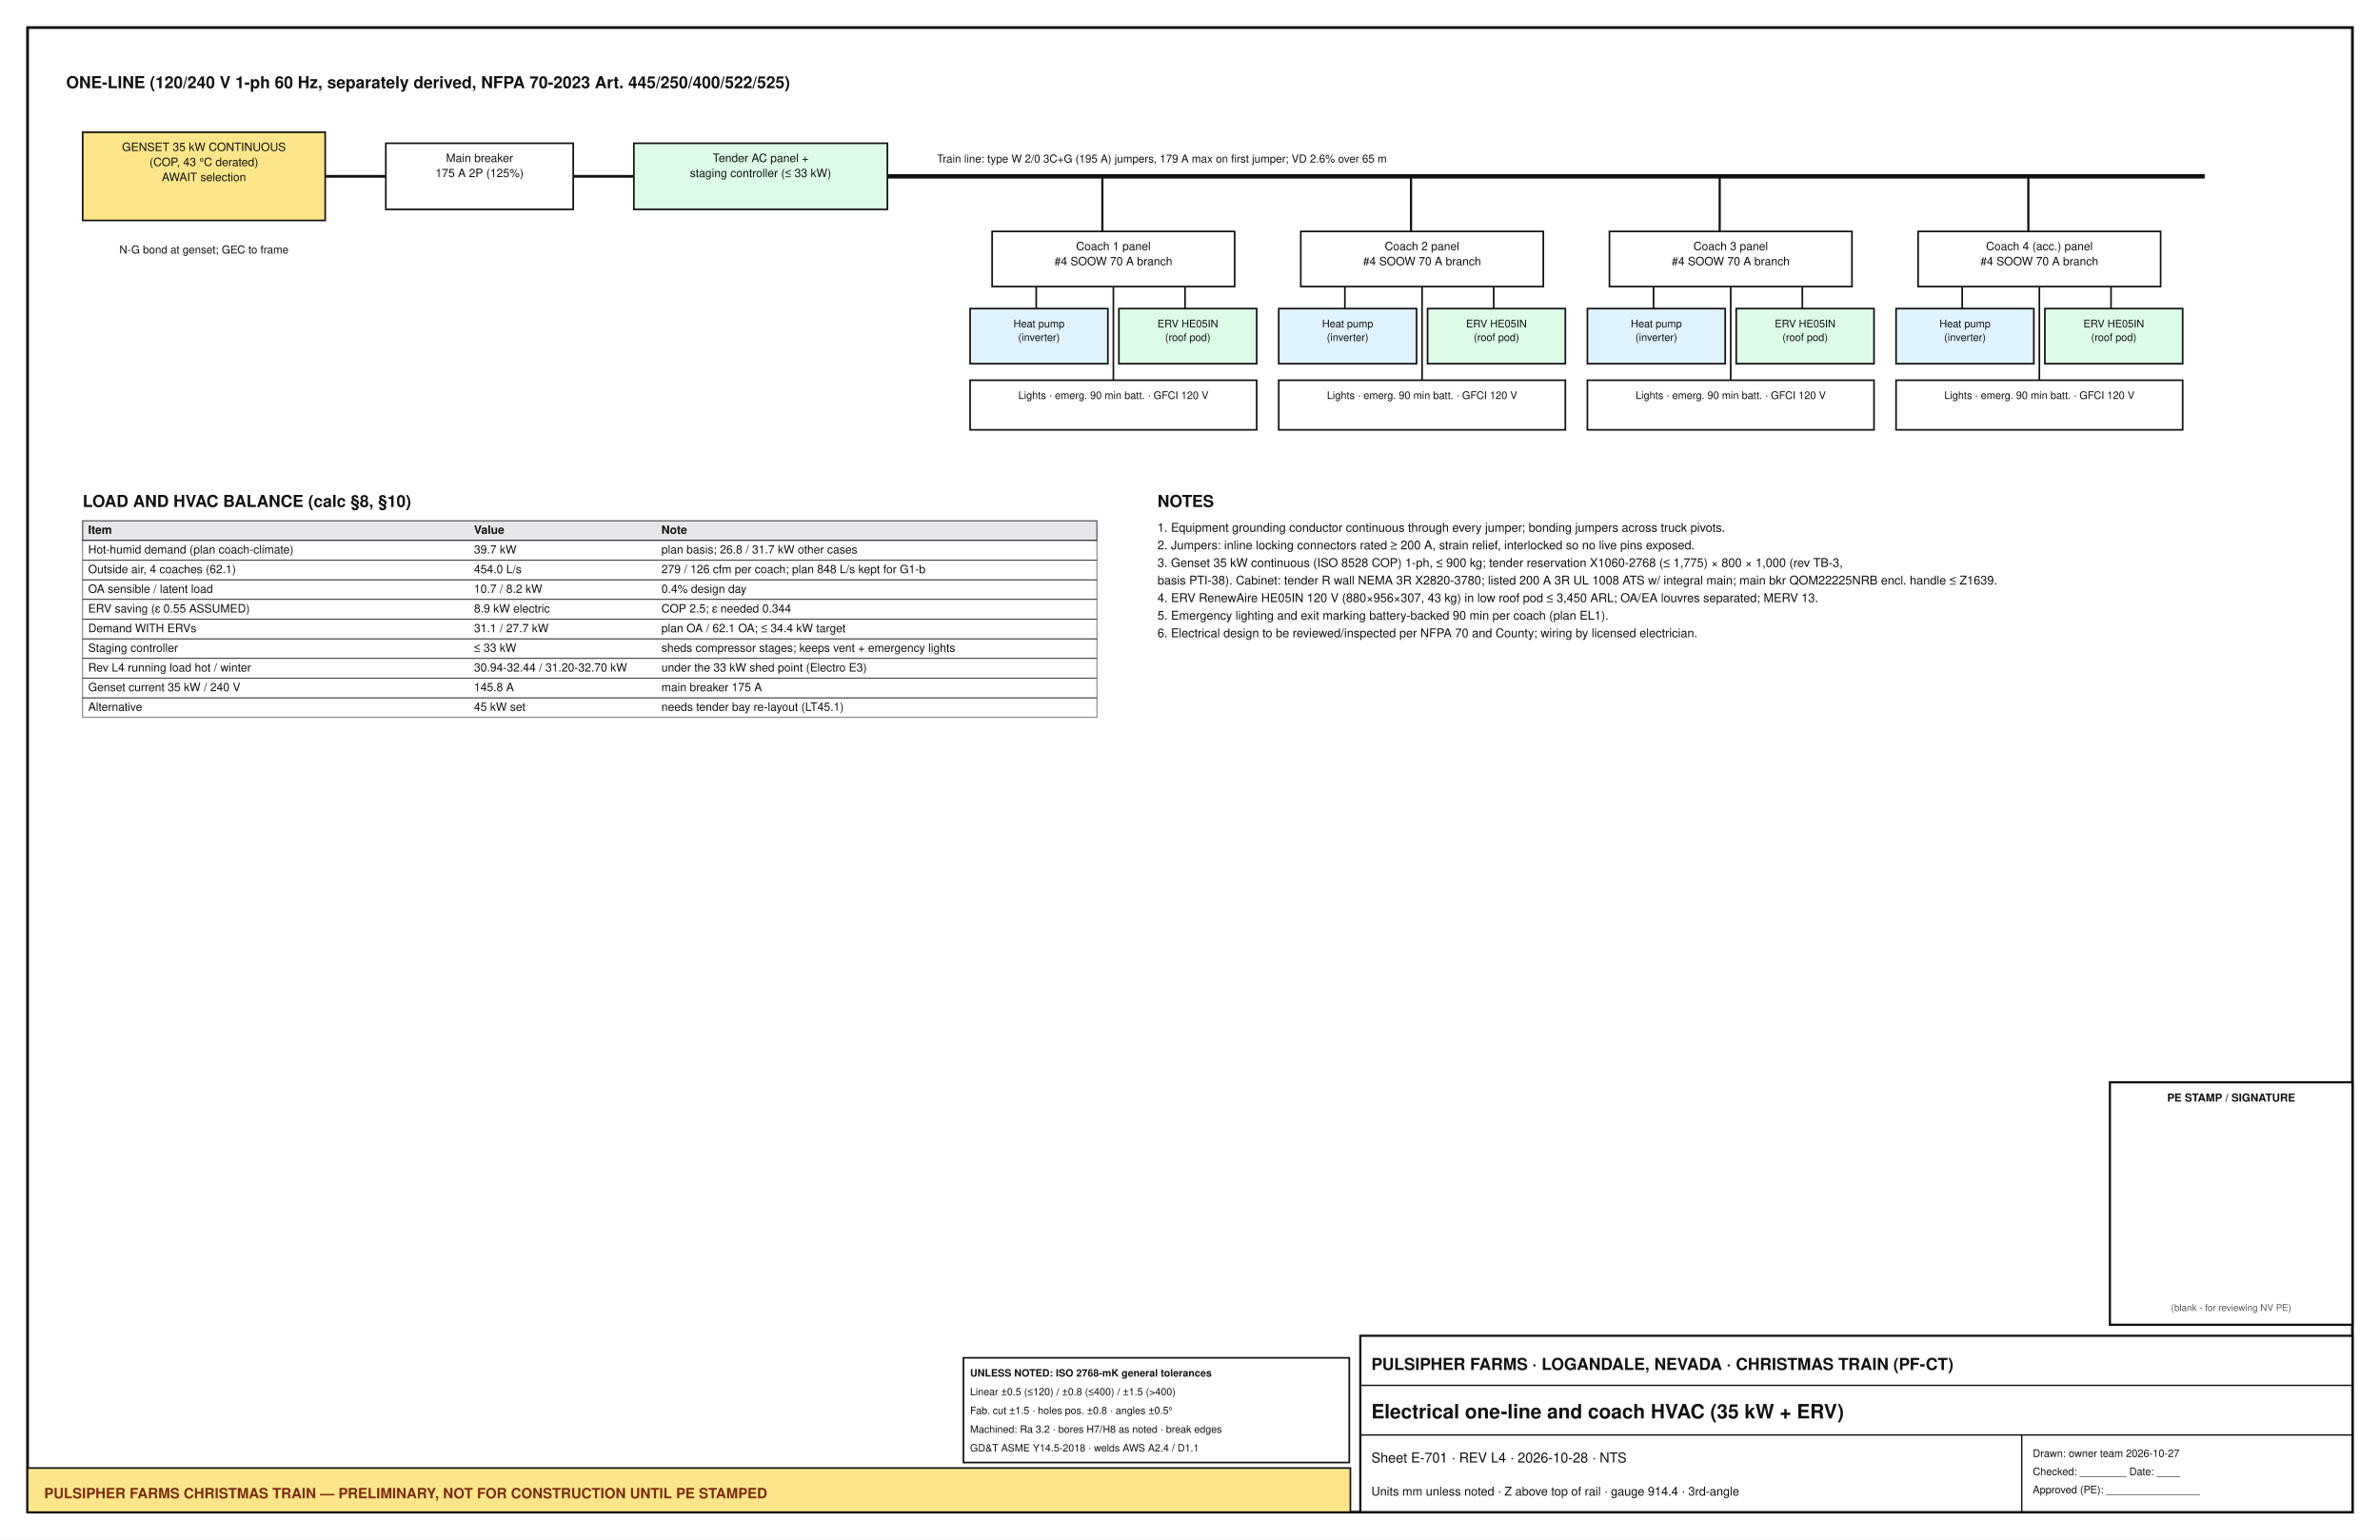
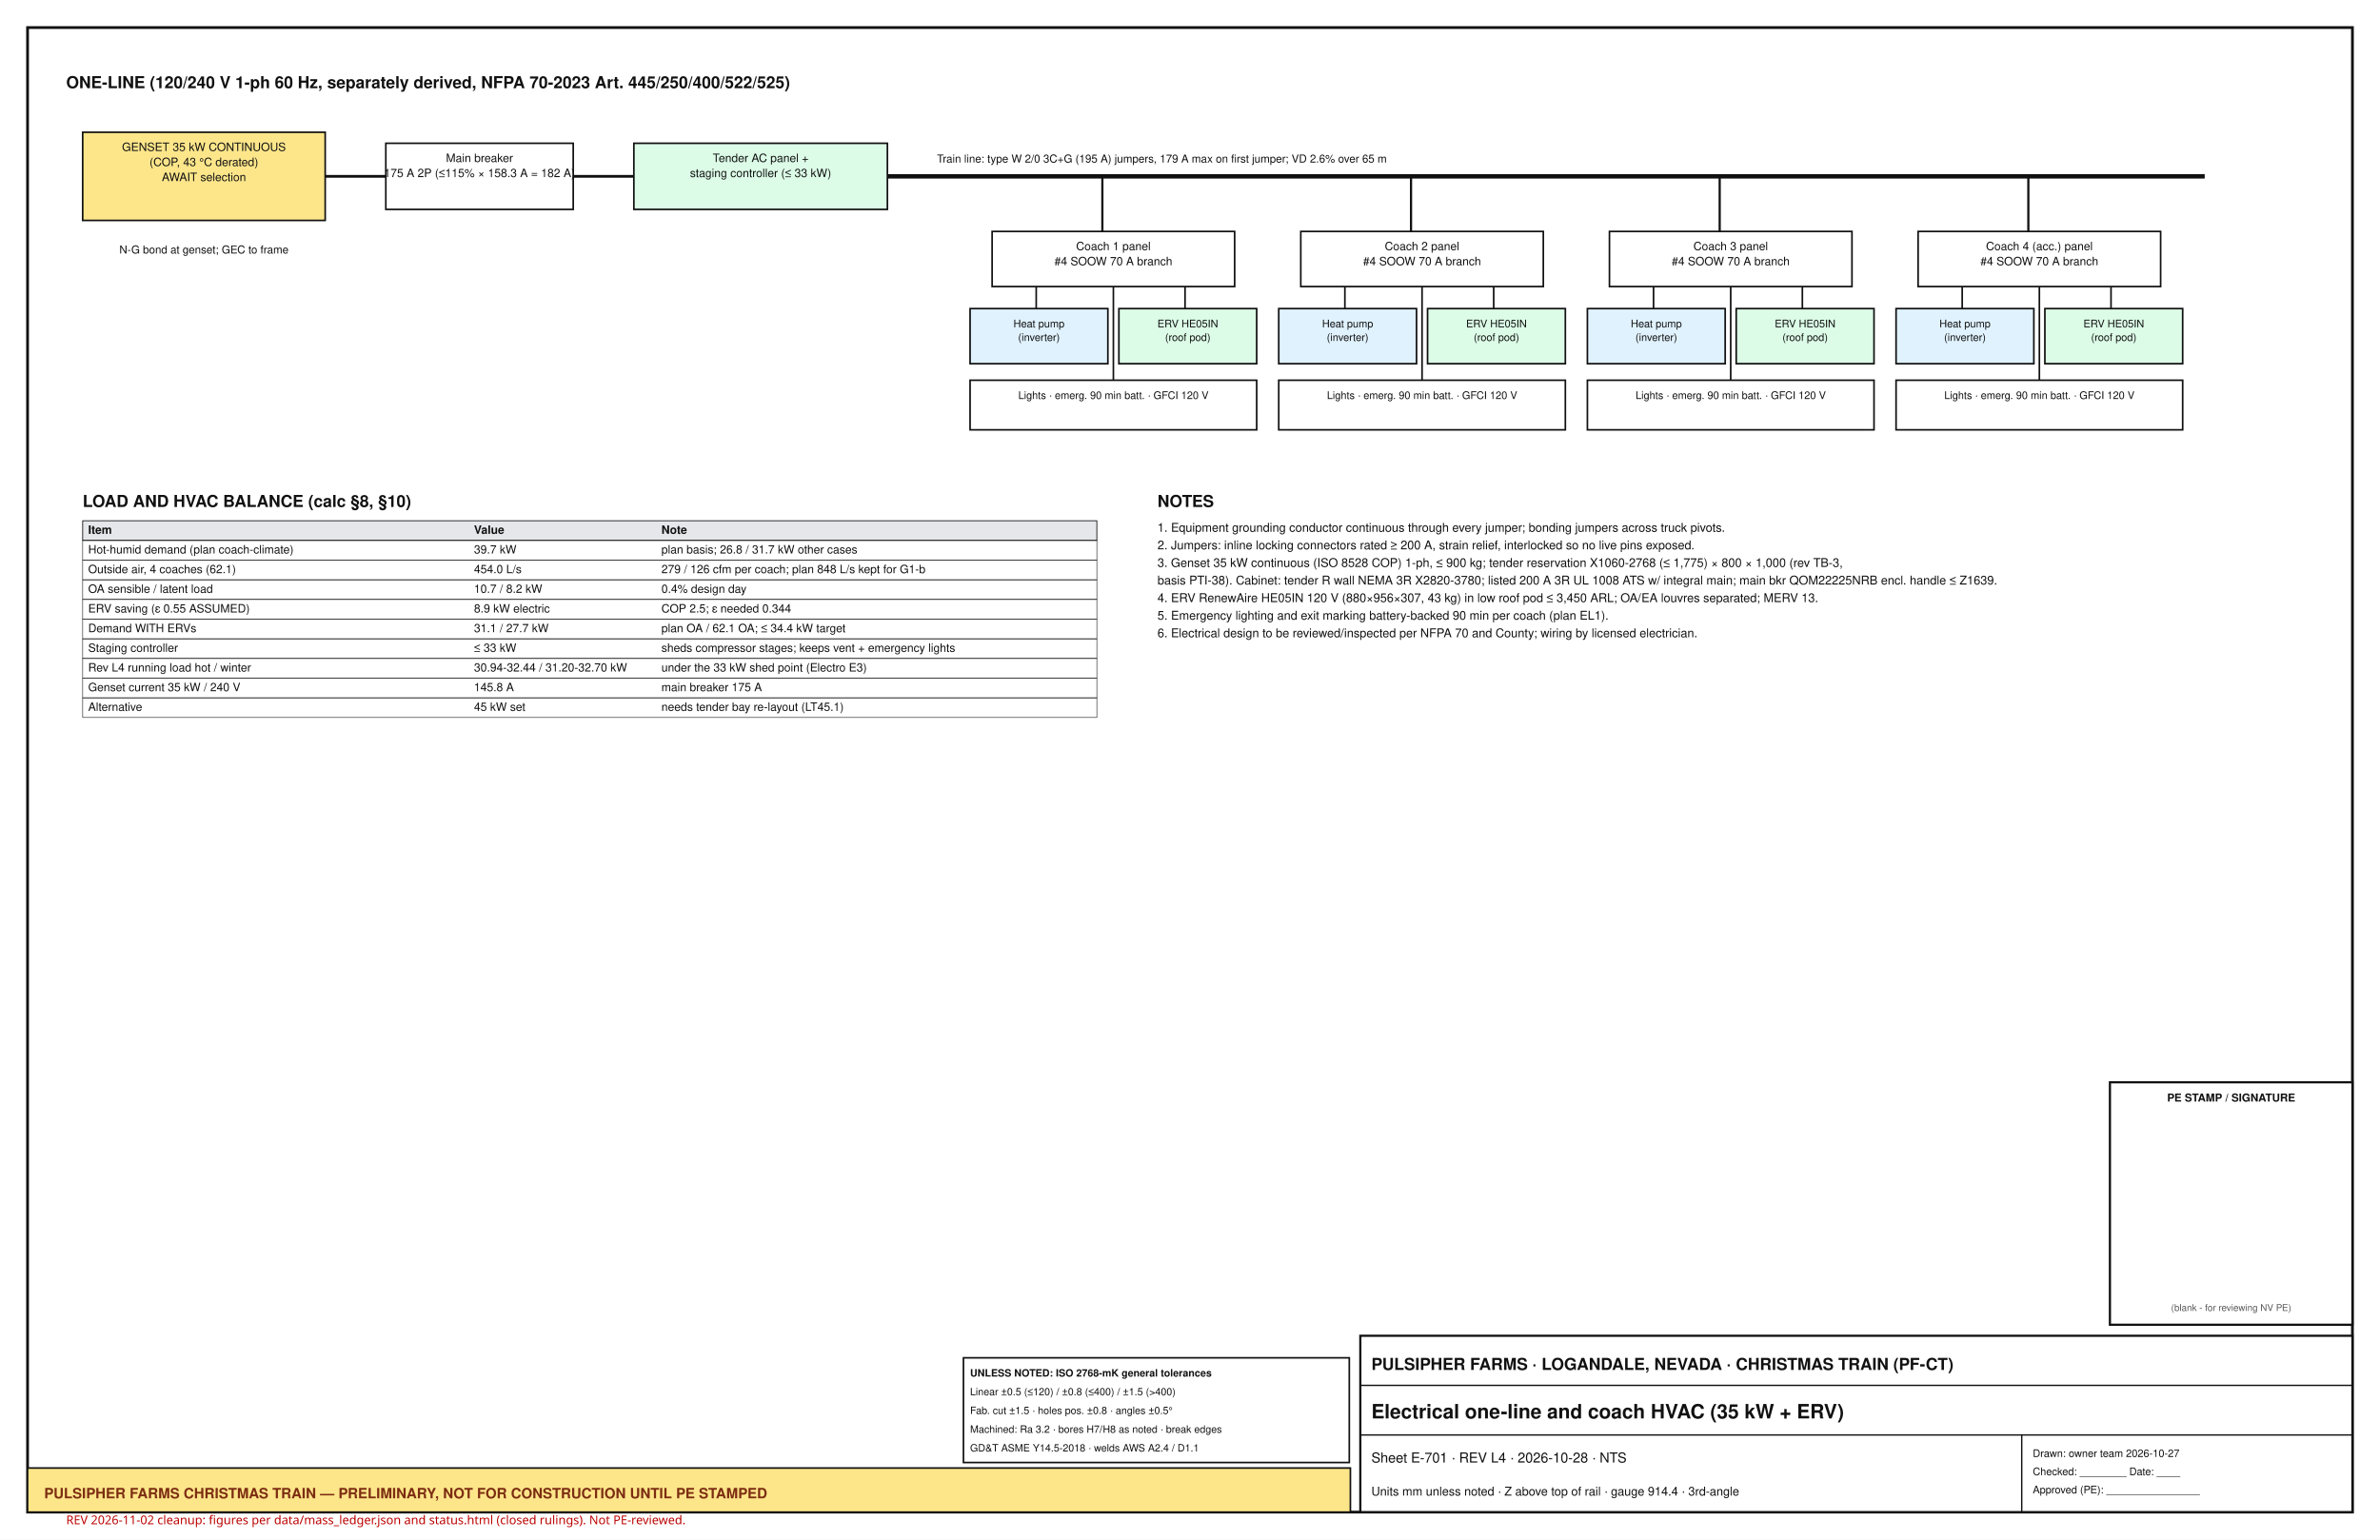
<svg xmlns="http://www.w3.org/2000/svg" width="431.8mm" height="279.4mm" viewBox="0 0 431.8 279.4">
  <rect width="431.8" height="279.4" fill="#fff" />
  <text x="12.00" y="16.00" font-size="3.0" text-anchor="start" font-weight="bold" fill="#111" font-family="Helvetica,Arial,sans-serif">ONE-LINE (120/240 V 1-ph 60 Hz, separately derived, NFPA 70-2023 Art. 445/250/400/522/525)</text>
  <rect x="15.00" y="24.00" width="44.00" height="16.00" fill="#fde68a" fill-opacity="1.0" stroke="#111" stroke-width="0.3" />
  <text x="37.00" y="27.40" font-size="2.1" text-anchor="middle" font-weight="normal" fill="#111" font-family="Helvetica,Arial,sans-serif">GENSET 35 kW CONTINUOUS</text>
  <text x="37.00" y="30.13" font-size="2.1" text-anchor="middle" font-weight="normal" fill="#111" font-family="Helvetica,Arial,sans-serif">(COP, 43 °C derated)</text>
  <text x="37.00" y="32.86" font-size="2.1" text-anchor="middle" font-weight="normal" fill="#111" font-family="Helvetica,Arial,sans-serif">AWAIT selection</text>
  <rect x="70.00" y="26.00" width="34.00" height="12.00" fill="#fff" fill-opacity="1.0" stroke="#111" stroke-width="0.3" />
  <text x="87.00" y="29.40" font-size="2.1" text-anchor="middle" font-weight="normal" fill="#111" font-family="Helvetica,Arial,sans-serif">Main breaker</text>
-   <text x="87.00" y="32.13" font-size="2.1" text-anchor="middle" font-weight="normal" fill="#111" font-family="Helvetica,Arial,sans-serif">175 A 2P (125%)</text>
+   <text x="87.00" y="32.13" font-size="2.1" text-anchor="middle" font-weight="normal" fill="#111" font-family="Helvetica,Arial,sans-serif">175 A 2P (≤115% × 158.3 A = 182 A)</text>
  <rect x="115.00" y="26.00" width="46.00" height="12.00" fill="#dcfce7" fill-opacity="1.0" stroke="#111" stroke-width="0.3" />
  <text x="138.00" y="29.40" font-size="2.1" text-anchor="middle" font-weight="normal" fill="#111" font-family="Helvetica,Arial,sans-serif">Tender AC panel +</text>
  <text x="138.00" y="32.13" font-size="2.1" text-anchor="middle" font-weight="normal" fill="#111" font-family="Helvetica,Arial,sans-serif">staging controller (≤ 33 kW)</text>
  <line x1="59.00" y1="32.00" x2="70.00" y2="32.00" stroke="#111" stroke-width="0.5" />
  <line x1="104.00" y1="32.00" x2="115.00" y2="32.00" stroke="#111" stroke-width="0.5" />
  <text x="37.00" y="46.00" font-size="2.0" text-anchor="middle" font-weight="normal" fill="#111" font-family="Helvetica,Arial,sans-serif">N-G bond at genset; GEC to frame</text>
  <line x1="161.00" y1="32.00" x2="400.00" y2="32.00" stroke="#111" stroke-width="0.8" />
  <text x="170.00" y="29.50" font-size="2.0" text-anchor="start" font-weight="normal" fill="#111" font-family="Helvetica,Arial,sans-serif">Train line: type W 2/0 3C+G (195 A) jumpers, 179 A max on first jumper; VD 2.6% over 65 m</text>
  <line x1="200.00" y1="32.00" x2="200.00" y2="42.00" stroke="#111" stroke-width="0.4" />
  <rect x="180.00" y="42.00" width="44.00" height="10.00" fill="#fff" fill-opacity="1.0" stroke="#111" stroke-width="0.3" />
  <text x="202.00" y="45.40" font-size="2.1" text-anchor="middle" font-weight="normal" fill="#111" font-family="Helvetica,Arial,sans-serif">Coach 1 panel</text>
  <text x="202.00" y="48.13" font-size="2.1" text-anchor="middle" font-weight="normal" fill="#111" font-family="Helvetica,Arial,sans-serif">#4 SOOW 70 A branch</text>
  <rect x="176.00" y="56.00" width="25.00" height="10.00" fill="#e0f2fe" fill-opacity="1.0" stroke="#111" stroke-width="0.3" />
  <text x="188.50" y="59.40" font-size="1.9" text-anchor="middle" font-weight="normal" fill="#111" font-family="Helvetica,Arial,sans-serif">Heat pump</text>
  <text x="188.50" y="61.87" font-size="1.9" text-anchor="middle" font-weight="normal" fill="#111" font-family="Helvetica,Arial,sans-serif">(inverter)</text>
  <rect x="203.00" y="56.00" width="25.00" height="10.00" fill="#dcfce7" fill-opacity="1.0" stroke="#111" stroke-width="0.3" />
  <text x="215.50" y="59.40" font-size="1.9" text-anchor="middle" font-weight="normal" fill="#111" font-family="Helvetica,Arial,sans-serif">ERV HE05IN</text>
  <text x="215.50" y="61.87" font-size="1.9" text-anchor="middle" font-weight="normal" fill="#111" font-family="Helvetica,Arial,sans-serif">(roof pod)</text>
  <rect x="176.00" y="69.00" width="52.00" height="9.00" fill="#fff" fill-opacity="1.0" stroke="#111" stroke-width="0.3" />
  <text x="202.00" y="72.40" font-size="1.9" text-anchor="middle" font-weight="normal" fill="#111" font-family="Helvetica,Arial,sans-serif">Lights · emerg. 90 min batt. · GFCI 120 V</text>
  <line x1="188.00" y1="52.00" x2="188.00" y2="56.00" stroke="#111" stroke-width="0.3" />
  <line x1="215.00" y1="52.00" x2="215.00" y2="56.00" stroke="#111" stroke-width="0.3" />
  <line x1="202.00" y1="52.00" x2="202.00" y2="69.00" stroke="#111" stroke-width="0.3" />
  <line x1="256.00" y1="32.00" x2="256.00" y2="42.00" stroke="#111" stroke-width="0.4" />
  <rect x="236.00" y="42.00" width="44.00" height="10.00" fill="#fff" fill-opacity="1.0" stroke="#111" stroke-width="0.3" />
  <text x="258.00" y="45.40" font-size="2.1" text-anchor="middle" font-weight="normal" fill="#111" font-family="Helvetica,Arial,sans-serif">Coach 2 panel</text>
  <text x="258.00" y="48.13" font-size="2.1" text-anchor="middle" font-weight="normal" fill="#111" font-family="Helvetica,Arial,sans-serif">#4 SOOW 70 A branch</text>
  <rect x="232.00" y="56.00" width="25.00" height="10.00" fill="#e0f2fe" fill-opacity="1.0" stroke="#111" stroke-width="0.3" />
  <text x="244.50" y="59.40" font-size="1.9" text-anchor="middle" font-weight="normal" fill="#111" font-family="Helvetica,Arial,sans-serif">Heat pump</text>
  <text x="244.50" y="61.87" font-size="1.9" text-anchor="middle" font-weight="normal" fill="#111" font-family="Helvetica,Arial,sans-serif">(inverter)</text>
  <rect x="259.00" y="56.00" width="25.00" height="10.00" fill="#dcfce7" fill-opacity="1.0" stroke="#111" stroke-width="0.3" />
  <text x="271.50" y="59.40" font-size="1.9" text-anchor="middle" font-weight="normal" fill="#111" font-family="Helvetica,Arial,sans-serif">ERV HE05IN</text>
  <text x="271.50" y="61.87" font-size="1.9" text-anchor="middle" font-weight="normal" fill="#111" font-family="Helvetica,Arial,sans-serif">(roof pod)</text>
  <rect x="232.00" y="69.00" width="52.00" height="9.00" fill="#fff" fill-opacity="1.0" stroke="#111" stroke-width="0.3" />
  <text x="258.00" y="72.40" font-size="1.9" text-anchor="middle" font-weight="normal" fill="#111" font-family="Helvetica,Arial,sans-serif">Lights · emerg. 90 min batt. · GFCI 120 V</text>
  <line x1="244.00" y1="52.00" x2="244.00" y2="56.00" stroke="#111" stroke-width="0.3" />
  <line x1="271.00" y1="52.00" x2="271.00" y2="56.00" stroke="#111" stroke-width="0.3" />
  <line x1="258.00" y1="52.00" x2="258.00" y2="69.00" stroke="#111" stroke-width="0.3" />
  <line x1="312.00" y1="32.00" x2="312.00" y2="42.00" stroke="#111" stroke-width="0.4" />
  <rect x="292.00" y="42.00" width="44.00" height="10.00" fill="#fff" fill-opacity="1.0" stroke="#111" stroke-width="0.3" />
  <text x="314.00" y="45.40" font-size="2.1" text-anchor="middle" font-weight="normal" fill="#111" font-family="Helvetica,Arial,sans-serif">Coach 3 panel</text>
  <text x="314.00" y="48.13" font-size="2.1" text-anchor="middle" font-weight="normal" fill="#111" font-family="Helvetica,Arial,sans-serif">#4 SOOW 70 A branch</text>
  <rect x="288.00" y="56.00" width="25.00" height="10.00" fill="#e0f2fe" fill-opacity="1.0" stroke="#111" stroke-width="0.3" />
  <text x="300.50" y="59.40" font-size="1.9" text-anchor="middle" font-weight="normal" fill="#111" font-family="Helvetica,Arial,sans-serif">Heat pump</text>
  <text x="300.50" y="61.87" font-size="1.9" text-anchor="middle" font-weight="normal" fill="#111" font-family="Helvetica,Arial,sans-serif">(inverter)</text>
  <rect x="315.00" y="56.00" width="25.00" height="10.00" fill="#dcfce7" fill-opacity="1.0" stroke="#111" stroke-width="0.3" />
  <text x="327.50" y="59.40" font-size="1.9" text-anchor="middle" font-weight="normal" fill="#111" font-family="Helvetica,Arial,sans-serif">ERV HE05IN</text>
  <text x="327.50" y="61.87" font-size="1.9" text-anchor="middle" font-weight="normal" fill="#111" font-family="Helvetica,Arial,sans-serif">(roof pod)</text>
  <rect x="288.00" y="69.00" width="52.00" height="9.00" fill="#fff" fill-opacity="1.0" stroke="#111" stroke-width="0.3" />
  <text x="314.00" y="72.40" font-size="1.9" text-anchor="middle" font-weight="normal" fill="#111" font-family="Helvetica,Arial,sans-serif">Lights · emerg. 90 min batt. · GFCI 120 V</text>
  <line x1="300.00" y1="52.00" x2="300.00" y2="56.00" stroke="#111" stroke-width="0.3" />
  <line x1="327.00" y1="52.00" x2="327.00" y2="56.00" stroke="#111" stroke-width="0.3" />
  <line x1="314.00" y1="52.00" x2="314.00" y2="69.00" stroke="#111" stroke-width="0.3" />
  <line x1="368.00" y1="32.00" x2="368.00" y2="42.00" stroke="#111" stroke-width="0.4" />
  <rect x="348.00" y="42.00" width="44.00" height="10.00" fill="#fff" fill-opacity="1.0" stroke="#111" stroke-width="0.3" />
  <text x="370.00" y="45.40" font-size="2.1" text-anchor="middle" font-weight="normal" fill="#111" font-family="Helvetica,Arial,sans-serif">Coach 4 (acc.) panel</text>
  <text x="370.00" y="48.13" font-size="2.1" text-anchor="middle" font-weight="normal" fill="#111" font-family="Helvetica,Arial,sans-serif">#4 SOOW 70 A branch</text>
  <rect x="344.00" y="56.00" width="25.00" height="10.00" fill="#e0f2fe" fill-opacity="1.0" stroke="#111" stroke-width="0.3" />
  <text x="356.50" y="59.40" font-size="1.9" text-anchor="middle" font-weight="normal" fill="#111" font-family="Helvetica,Arial,sans-serif">Heat pump</text>
  <text x="356.50" y="61.87" font-size="1.9" text-anchor="middle" font-weight="normal" fill="#111" font-family="Helvetica,Arial,sans-serif">(inverter)</text>
  <rect x="371.00" y="56.00" width="25.00" height="10.00" fill="#dcfce7" fill-opacity="1.0" stroke="#111" stroke-width="0.3" />
  <text x="383.50" y="59.40" font-size="1.9" text-anchor="middle" font-weight="normal" fill="#111" font-family="Helvetica,Arial,sans-serif">ERV HE05IN</text>
  <text x="383.50" y="61.87" font-size="1.9" text-anchor="middle" font-weight="normal" fill="#111" font-family="Helvetica,Arial,sans-serif">(roof pod)</text>
  <rect x="344.00" y="69.00" width="52.00" height="9.00" fill="#fff" fill-opacity="1.0" stroke="#111" stroke-width="0.3" />
  <text x="370.00" y="72.40" font-size="1.9" text-anchor="middle" font-weight="normal" fill="#111" font-family="Helvetica,Arial,sans-serif">Lights · emerg. 90 min batt. · GFCI 120 V</text>
  <line x1="356.00" y1="52.00" x2="356.00" y2="56.00" stroke="#111" stroke-width="0.3" />
  <line x1="383.00" y1="52.00" x2="383.00" y2="56.00" stroke="#111" stroke-width="0.3" />
  <line x1="370.00" y1="52.00" x2="370.00" y2="69.00" stroke="#111" stroke-width="0.3" />
  <text x="15.00" y="92.00" font-size="3.0" text-anchor="start" font-weight="bold" fill="#111" font-family="Helvetica,Arial,sans-serif">LOAD AND HVAC BALANCE (calc §8, §10)</text>
  <rect x="15.00" y="94.50" width="184.00" height="3.57" fill="#e5e7eb" fill-opacity="1.0" stroke="#111" stroke-width="0.15" />
  <text x="16.00" y="96.87" font-size="2.1" text-anchor="start" font-weight="bold" fill="#111" font-family="Helvetica,Arial,sans-serif">Item</text>
  <text x="86.00" y="96.87" font-size="2.1" text-anchor="start" font-weight="bold" fill="#111" font-family="Helvetica,Arial,sans-serif">Value</text>
  <text x="120.00" y="96.87" font-size="2.1" text-anchor="start" font-weight="bold" fill="#111" font-family="Helvetica,Arial,sans-serif">Note</text>
  <rect x="15.00" y="98.07" width="184.00" height="3.57" fill="none" fill-opacity="1.0" stroke="#111" stroke-width="0.1" />
  <text x="16.00" y="100.44" font-size="2.1" text-anchor="start" font-weight="normal" fill="#111" font-family="Helvetica,Arial,sans-serif">Hot-humid demand (plan coach-climate)</text>
  <text x="86.00" y="100.44" font-size="2.1" text-anchor="start" font-weight="normal" fill="#111" font-family="Helvetica,Arial,sans-serif">39.7 kW</text>
  <text x="120.00" y="100.44" font-size="2.1" text-anchor="start" font-weight="normal" fill="#111" font-family="Helvetica,Arial,sans-serif">plan basis; 26.8 / 31.7 kW other cases</text>
  <rect x="15.00" y="101.64" width="184.00" height="3.57" fill="none" fill-opacity="1.0" stroke="#111" stroke-width="0.1" />
  <text x="16.00" y="104.01" font-size="2.1" text-anchor="start" font-weight="normal" fill="#111" font-family="Helvetica,Arial,sans-serif">Outside air, 4 coaches (62.1)</text>
  <text x="86.00" y="104.01" font-size="2.1" text-anchor="start" font-weight="normal" fill="#111" font-family="Helvetica,Arial,sans-serif">454.0 L/s</text>
  <text x="120.00" y="104.01" font-size="2.1" text-anchor="start" font-weight="normal" fill="#111" font-family="Helvetica,Arial,sans-serif">279 / 126 cfm per coach; plan 848 L/s kept for G1-b</text>
  <rect x="15.00" y="105.21" width="184.00" height="3.57" fill="none" fill-opacity="1.0" stroke="#111" stroke-width="0.1" />
  <text x="16.00" y="107.58" font-size="2.1" text-anchor="start" font-weight="normal" fill="#111" font-family="Helvetica,Arial,sans-serif">OA sensible / latent load</text>
  <text x="86.00" y="107.58" font-size="2.1" text-anchor="start" font-weight="normal" fill="#111" font-family="Helvetica,Arial,sans-serif">10.7 / 8.2 kW</text>
  <text x="120.00" y="107.58" font-size="2.1" text-anchor="start" font-weight="normal" fill="#111" font-family="Helvetica,Arial,sans-serif">0.4% design day</text>
  <rect x="15.00" y="108.78" width="184.00" height="3.57" fill="none" fill-opacity="1.0" stroke="#111" stroke-width="0.1" />
  <text x="16.00" y="111.15" font-size="2.1" text-anchor="start" font-weight="normal" fill="#111" font-family="Helvetica,Arial,sans-serif">ERV saving (ε 0.55 ASSUMED)</text>
  <text x="86.00" y="111.15" font-size="2.1" text-anchor="start" font-weight="normal" fill="#111" font-family="Helvetica,Arial,sans-serif">8.9 kW electric</text>
  <text x="120.00" y="111.15" font-size="2.1" text-anchor="start" font-weight="normal" fill="#111" font-family="Helvetica,Arial,sans-serif">COP 2.5; ε needed 0.344</text>
  <rect x="15.00" y="112.35" width="184.00" height="3.57" fill="none" fill-opacity="1.0" stroke="#111" stroke-width="0.1" />
  <text x="16.00" y="114.72" font-size="2.1" text-anchor="start" font-weight="normal" fill="#111" font-family="Helvetica,Arial,sans-serif">Demand WITH ERVs</text>
  <text x="86.00" y="114.72" font-size="2.1" text-anchor="start" font-weight="normal" fill="#111" font-family="Helvetica,Arial,sans-serif">31.1 / 27.7 kW</text>
  <text x="120.00" y="114.72" font-size="2.1" text-anchor="start" font-weight="normal" fill="#111" font-family="Helvetica,Arial,sans-serif">plan OA / 62.1 OA; ≤ 34.4 kW target</text>
  <rect x="15.00" y="115.92" width="184.00" height="3.57" fill="none" fill-opacity="1.0" stroke="#111" stroke-width="0.1" />
  <text x="16.00" y="118.29" font-size="2.1" text-anchor="start" font-weight="normal" fill="#111" font-family="Helvetica,Arial,sans-serif">Staging controller</text>
  <text x="86.00" y="118.29" font-size="2.1" text-anchor="start" font-weight="normal" fill="#111" font-family="Helvetica,Arial,sans-serif">≤ 33 kW</text>
  <text x="120.00" y="118.29" font-size="2.1" text-anchor="start" font-weight="normal" fill="#111" font-family="Helvetica,Arial,sans-serif">sheds compressor stages; keeps vent + emergency lights</text>
  <rect x="15.00" y="119.49" width="184.00" height="3.57" fill="none" fill-opacity="1.0" stroke="#111" stroke-width="0.1" />
  <text x="16.00" y="121.86" font-size="2.1" text-anchor="start" font-weight="normal" fill="#111" font-family="Helvetica,Arial,sans-serif">Rev L4 running load hot / winter</text>
  <text x="86.00" y="121.86" font-size="2.1" text-anchor="start" font-weight="normal" fill="#111" font-family="Helvetica,Arial,sans-serif">30.94-32.44 / 31.20-32.70 kW</text>
  <text x="120.00" y="121.86" font-size="2.1" text-anchor="start" font-weight="normal" fill="#111" font-family="Helvetica,Arial,sans-serif">under the 33 kW shed point (Electro E3)</text>
  <rect x="15.00" y="123.06" width="184.00" height="3.57" fill="none" fill-opacity="1.0" stroke="#111" stroke-width="0.1" />
  <text x="16.00" y="125.43" font-size="2.1" text-anchor="start" font-weight="normal" fill="#111" font-family="Helvetica,Arial,sans-serif">Genset current 35 kW / 240 V</text>
  <text x="86.00" y="125.43" font-size="2.1" text-anchor="start" font-weight="normal" fill="#111" font-family="Helvetica,Arial,sans-serif">145.8 A</text>
  <text x="120.00" y="125.43" font-size="2.1" text-anchor="start" font-weight="normal" fill="#111" font-family="Helvetica,Arial,sans-serif">main breaker 175 A</text>
  <rect x="15.00" y="126.63" width="184.00" height="3.57" fill="none" fill-opacity="1.0" stroke="#111" stroke-width="0.1" />
  <text x="16.00" y="129.00" font-size="2.1" text-anchor="start" font-weight="normal" fill="#111" font-family="Helvetica,Arial,sans-serif">Alternative</text>
  <text x="86.00" y="129.00" font-size="2.1" text-anchor="start" font-weight="normal" fill="#111" font-family="Helvetica,Arial,sans-serif">45 kW set</text>
  <text x="120.00" y="129.00" font-size="2.1" text-anchor="start" font-weight="normal" fill="#111" font-family="Helvetica,Arial,sans-serif">needs tender bay re-layout (LT45.1)</text>
  <text x="210.00" y="92.00" font-size="3.0" text-anchor="start" font-weight="bold" fill="#111" font-family="Helvetica,Arial,sans-serif">NOTES</text>
  <text x="210.00" y="96.50" font-size="2.2" text-anchor="start" font-weight="normal" fill="#111" font-family="Helvetica,Arial,sans-serif">1. Equipment grounding conductor continuous through every jumper; bonding jumpers across truck pivots.</text>
  <text x="210.00" y="99.69" font-size="2.2" text-anchor="start" font-weight="normal" fill="#111" font-family="Helvetica,Arial,sans-serif">2. Jumpers: inline locking connectors rated ≥ 200 A, strain relief, interlocked so no live pins exposed.</text>
  <text x="210.00" y="102.88" font-size="2.2" text-anchor="start" font-weight="normal" fill="#111" font-family="Helvetica,Arial,sans-serif">3. Genset 35 kW continuous (ISO 8528 COP) 1-ph, ≤ 900 kg; tender reservation X1060-2768 (≤ 1,775) × 800 × 1,000 (rev TB-3,</text>
  <text x="210.00" y="106.07" font-size="2.2" text-anchor="start" font-weight="normal" fill="#111" font-family="Helvetica,Arial,sans-serif">   basis PTI-38). Cabinet: tender R wall NEMA 3R X2820-3780; listed 200 A 3R UL 1008 ATS w/ integral main; main bkr QOM22225NRB encl. handle ≤ Z1639.</text>
  <text x="210.00" y="109.26" font-size="2.2" text-anchor="start" font-weight="normal" fill="#111" font-family="Helvetica,Arial,sans-serif">4. ERV RenewAire HE05IN 120 V (880×956×307, 43 kg) in low roof pod ≤ 3,450 ARL; OA/EA louvres separated; MERV 13.</text>
  <text x="210.00" y="112.45" font-size="2.2" text-anchor="start" font-weight="normal" fill="#111" font-family="Helvetica,Arial,sans-serif">5. Emergency lighting and exit marking battery-backed 90 min per coach (plan EL1).</text>
  <text x="210.00" y="115.64" font-size="2.2" text-anchor="start" font-weight="normal" fill="#111" font-family="Helvetica,Arial,sans-serif">6. Electrical design to be reviewed/inspected per NFPA 70 and County; wiring by licensed electrician.</text>
  <rect x="5.00" y="5.00" width="421.80" height="269.40" fill="none" fill-opacity="1.0" stroke="#111" stroke-width="0.5" />
  <rect x="246.80" y="242.40" width="180.00" height="32.00" fill="#fff" fill-opacity="1.0" stroke="#111" stroke-width="0.4" />
  <line x1="246.80" y1="251.40" x2="426.80" y2="251.40" stroke="#111" stroke-width="0.25" />
  <line x1="246.80" y1="260.40" x2="426.80" y2="260.40" stroke="#111" stroke-width="0.25" />
  <line x1="366.80" y1="260.40" x2="366.80" y2="274.40" stroke="#111" stroke-width="0.25" />
  <text x="248.80" y="248.60" font-size="3.0" text-anchor="start" font-weight="bold" fill="#111" font-family="Helvetica,Arial,sans-serif">PULSIPHER FARMS · LOGANDALE, NEVADA · CHRISTMAS TRAIN (PF-CT)</text>
  <text x="248.80" y="257.40" font-size="3.6" text-anchor="start" font-weight="bold" fill="#111" font-family="Helvetica,Arial,sans-serif">Electrical one-line and coach HVAC (35 kW + ERV)</text>
  <text x="248.80" y="265.40" font-size="2.5" text-anchor="start" font-weight="normal" fill="#111" font-family="Helvetica,Arial,sans-serif">Sheet E-701 · REV L4 · 2026-10-28 · NTS</text>
  <text x="248.80" y="271.40" font-size="2.2" text-anchor="start" font-weight="normal" fill="#111" font-family="Helvetica,Arial,sans-serif">Units mm unless noted · Z above top of rail · gauge 914.4 · 3rd-angle</text>
  <text x="368.80" y="264.40" font-size="1.9" text-anchor="start" font-weight="normal" fill="#111" font-family="Helvetica,Arial,sans-serif">Drawn: owner team  2026-10-27</text>
  <text x="368.80" y="267.70" font-size="1.9" text-anchor="start" font-weight="normal" fill="#111" font-family="Helvetica,Arial,sans-serif">Checked: ________  Date: ____</text>
  <text x="368.80" y="271.00" font-size="1.9" text-anchor="start" font-weight="normal" fill="#111" font-family="Helvetica,Arial,sans-serif">Approved (PE): ________________</text>
  <rect x="174.80" y="246.40" width="70.00" height="19.00" fill="#fff" fill-opacity="1.0" stroke="#111" stroke-width="0.3" />
  <text x="176.00" y="249.80" font-size="1.85" text-anchor="start" font-weight="bold" fill="#111" font-family="Helvetica,Arial,sans-serif">UNLESS NOTED: ISO 2768-mK general tolerances</text>
  <text x="176.00" y="253.20" font-size="1.85" text-anchor="start" font-weight="normal" fill="#111" font-family="Helvetica,Arial,sans-serif">Linear ±0.5 (≤120) / ±0.8 (≤400) / ±1.5 (&gt;400)</text>
  <text x="176.00" y="256.60" font-size="1.85" text-anchor="start" font-weight="normal" fill="#111" font-family="Helvetica,Arial,sans-serif">Fab. cut ±1.5 · holes pos. ±0.8 · angles ±0.5°</text>
  <text x="176.00" y="260.00" font-size="1.85" text-anchor="start" font-weight="normal" fill="#111" font-family="Helvetica,Arial,sans-serif">Machined: Ra 3.2 · bores H7/H8 as noted · break edges</text>
  <text x="176.00" y="263.40" font-size="1.85" text-anchor="start" font-weight="normal" fill="#111" font-family="Helvetica,Arial,sans-serif">GD&amp;T ASME Y14.5-2018 · welds AWS A2.4 / D1.1</text>
  <rect x="382.80" y="196.40" width="44.00" height="44.00" fill="#fff" fill-opacity="1.0" stroke="#111" stroke-width="0.4" />
  <text x="404.80" y="199.90" font-size="2.0" text-anchor="middle" font-weight="bold" fill="#111" font-family="Helvetica,Arial,sans-serif">PE STAMP / SIGNATURE</text>
  <text x="404.80" y="237.90" font-size="1.7" text-anchor="middle" font-weight="normal" fill="#555" font-family="Helvetica,Arial,sans-serif">(blank - for reviewing NV PE)</text>
  <rect x="5.00" y="266.40" width="240.00" height="8.00" fill="#fde68a" fill-opacity="1.0" stroke="#111" stroke-width="0.3" />
  <text x="8.00" y="271.90" font-size="2.6" text-anchor="start" font-weight="bold" fill="#7c2d12" font-family="Helvetica,Arial,sans-serif">PULSIPHER FARMS CHRISTMAS TRAIN — PRELIMINARY, NOT FOR CONSTRUCTION UNTIL PE STAMPED</text>
+   <text x="12" y="276.6" font-family="sans-serif" font-size="2.2" fill="#b00">REV 2026-11-02 cleanup: figures per data/mass_ledger.json and status.html (closed rulings). Not PE-reviewed.</text>
</svg>
